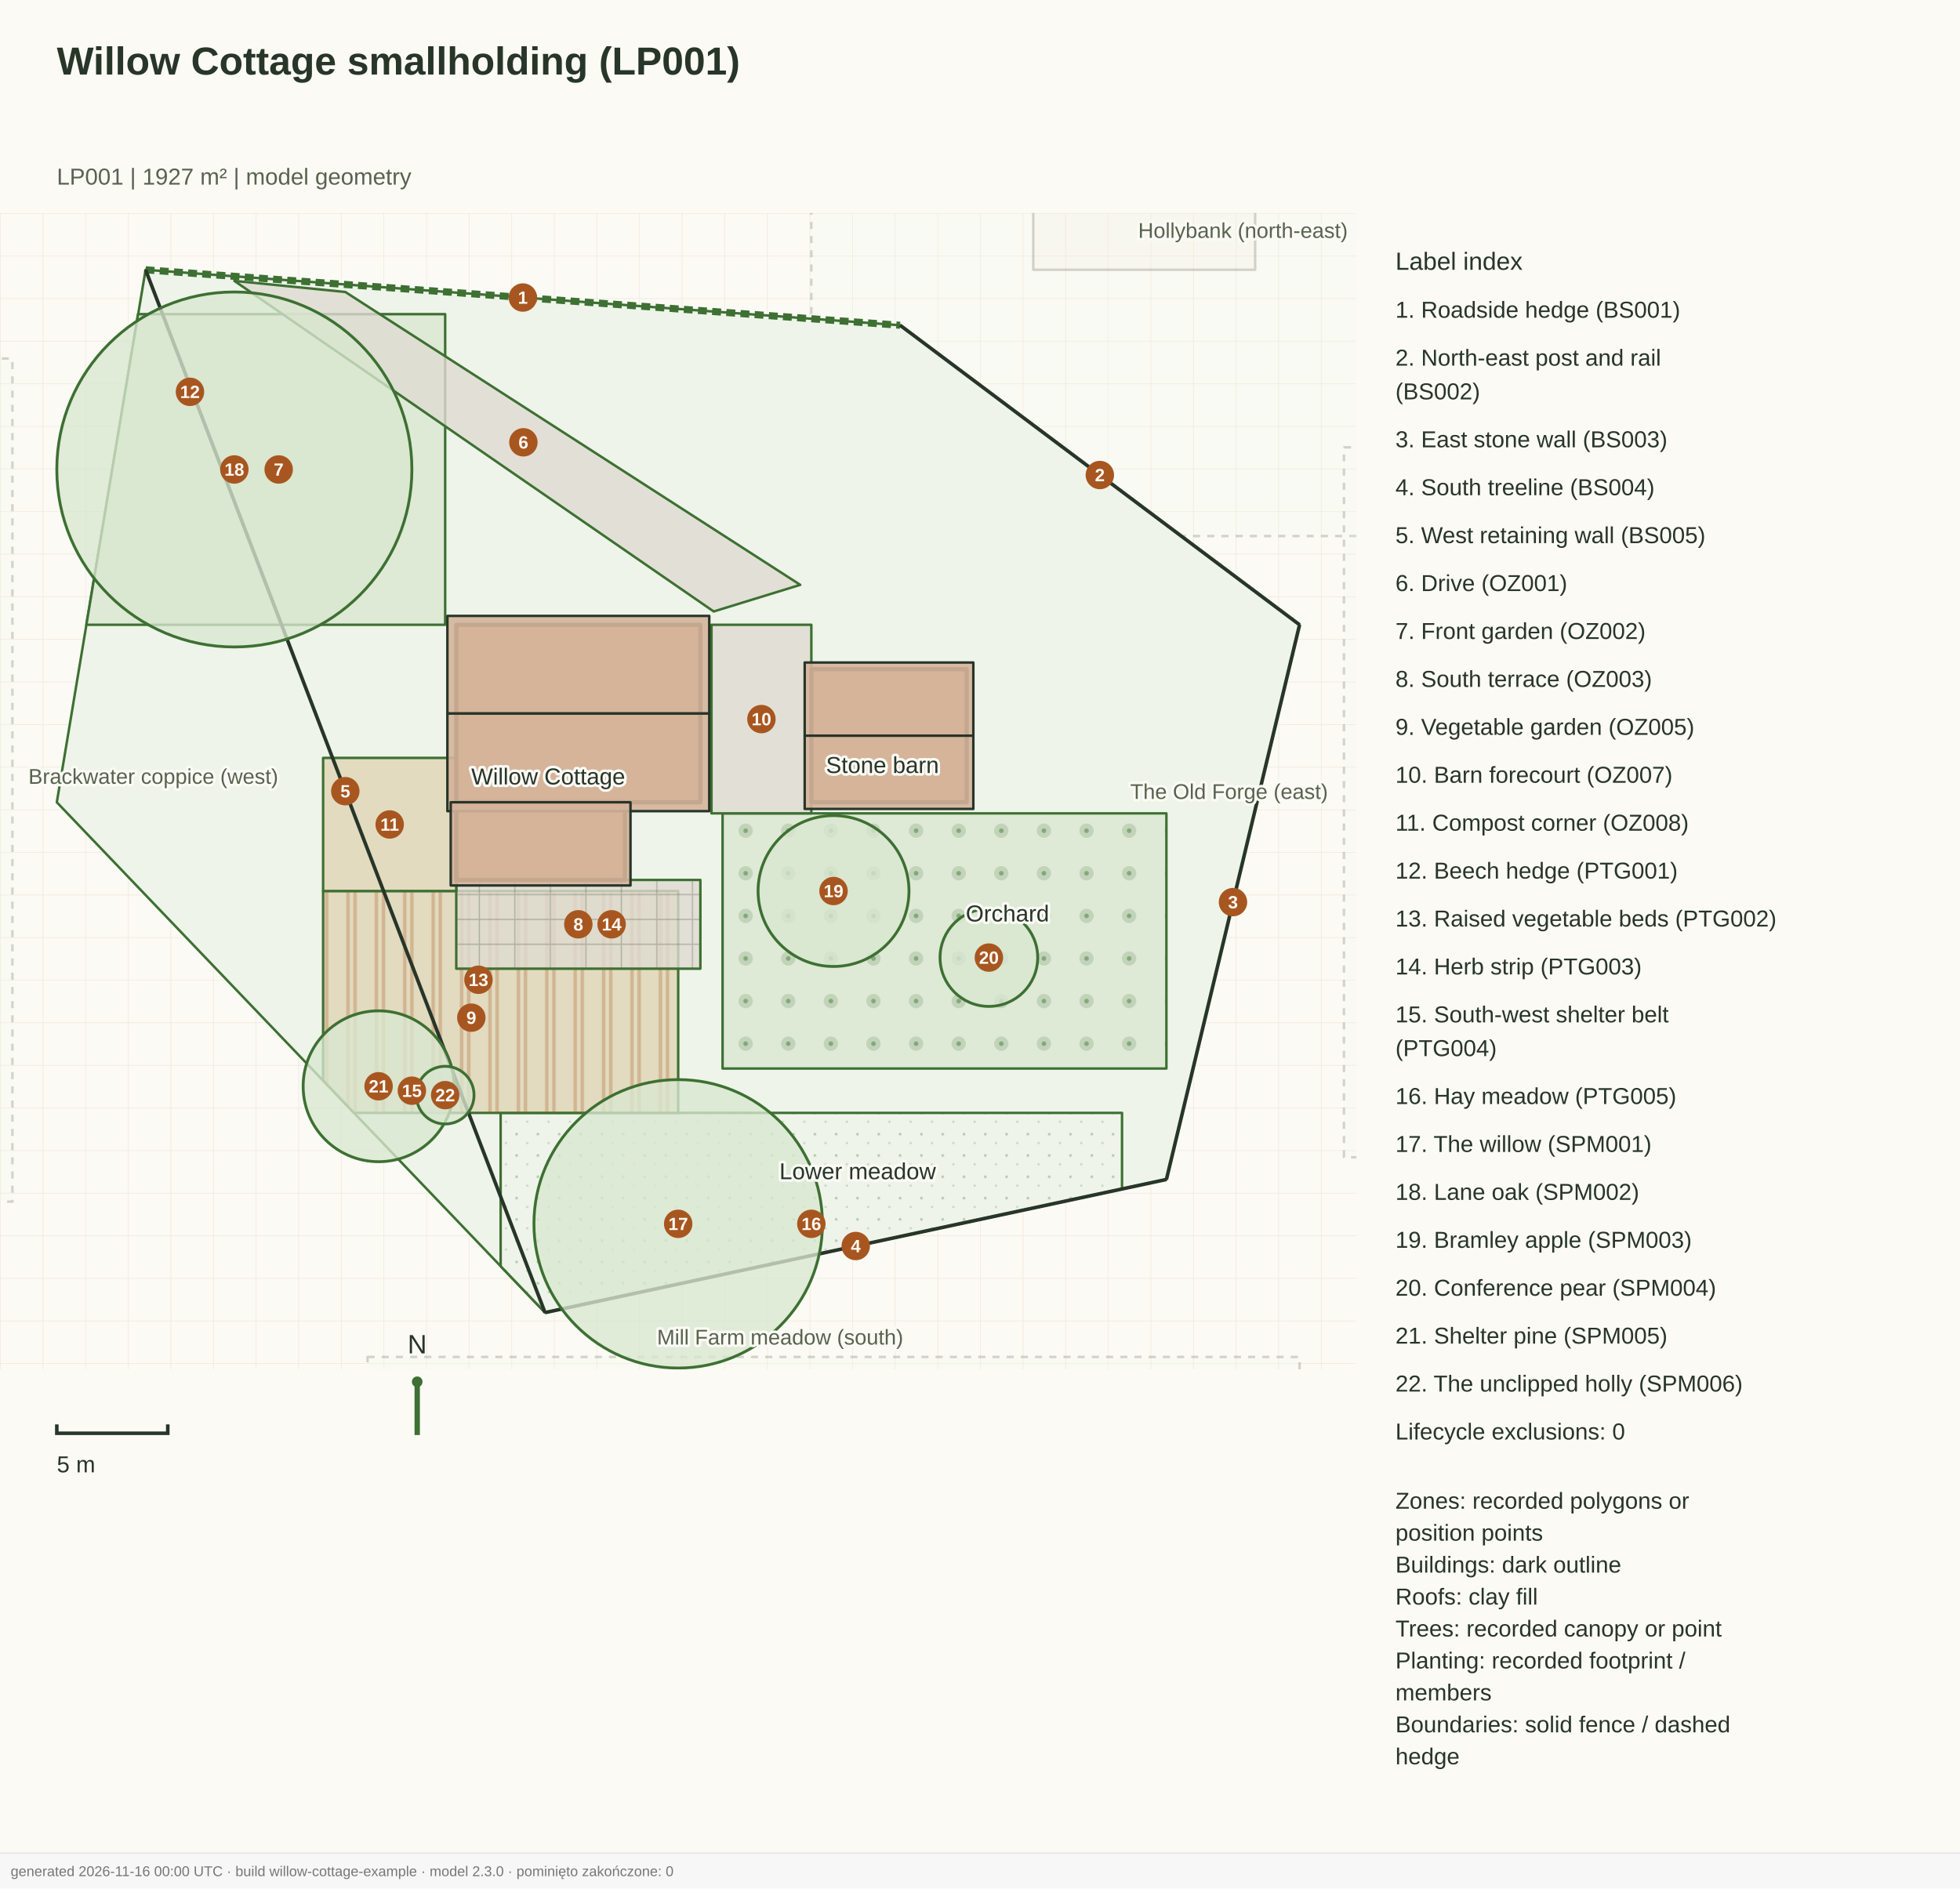
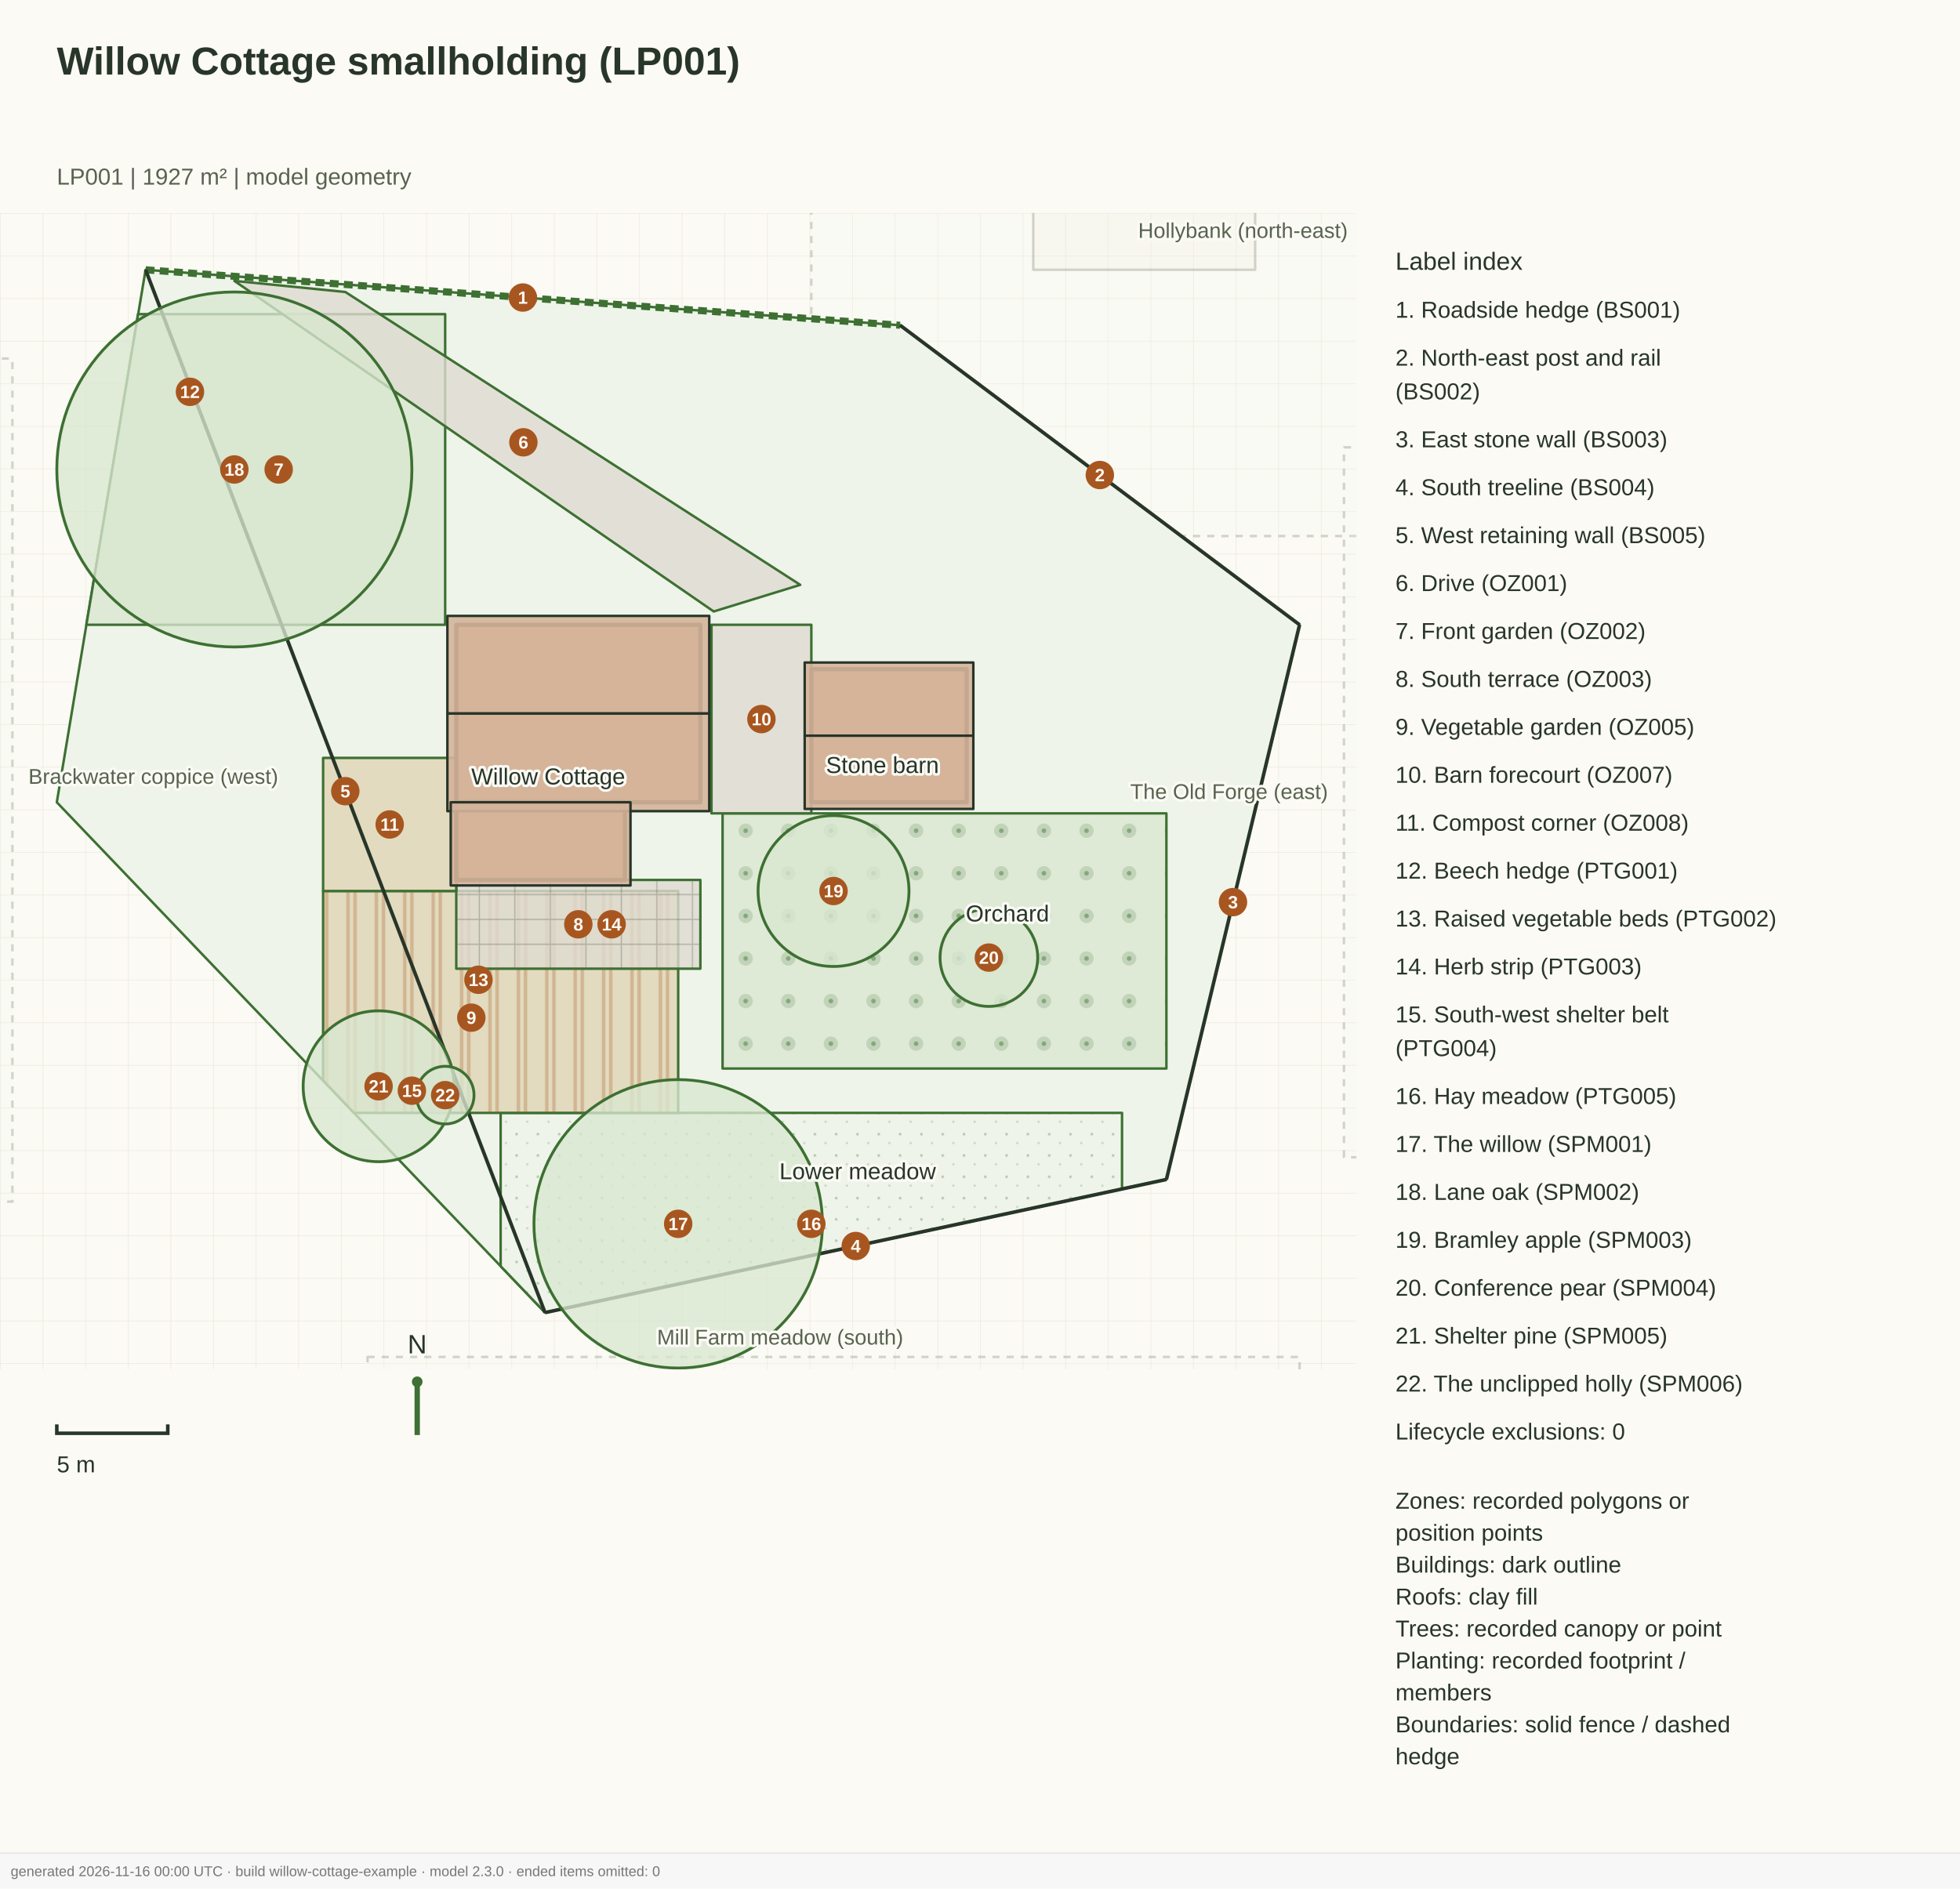
<svg xmlns="http://www.w3.org/2000/svg" width="1104.00" height="1064" viewBox="0 0 1104.00 1064" role="img" aria-labelledby="realm-4c-50-30-30-31-2d-6c-69-67-68-74-2d-61-32-62-34-39-30-33-35-title realm-4c-50-30-30-31-2d-6c-69-67-68-74-2d-61-32-62-34-39-30-33-35-description" font-family="'Segoe UI', Arial, sans-serif" fill="#283529">
  <defs>
    <clipPath id="realm-4c-50-30-30-31-2d-6c-69-67-68-74-2d-61-32-62-34-39-30-33-35-viewport">
      <rect x="0" y="120" width="764" height="651.5" />
    </clipPath>
    <pattern id="realm-4c-50-30-30-31-2d-6c-69-67-68-74-2d-61-32-62-34-39-30-33-35-stipple" width="12" height="12" patternUnits="userSpaceOnUse">
      <circle cx="3" cy="3" r="0.8" fill="#3d7032" opacity="0.3" />
      <circle cx="9" cy="8" r="0.7" fill="#3d7032" opacity="0.2" />
    </pattern>
    <pattern id="realm-4c-50-30-30-31-2d-6c-69-67-68-74-2d-61-32-62-34-39-30-33-35-orchard" width="24" height="24" patternUnits="userSpaceOnUse">
      <circle cx="12" cy="12" r="4" fill="#3d7032" opacity="0.18" />
      <circle cx="12" cy="12" r="1.3" fill="#3d7032" opacity="0.45" />
    </pattern>
    <pattern id="realm-4c-50-30-30-31-2d-6c-69-67-68-74-2d-61-32-62-34-39-30-33-35-beds" width="16" height="16" patternUnits="userSpaceOnUse">
      <path d="M 4 0 V 16 M 8 0 V 16" stroke="#a85620" stroke-width="2" opacity="0.28" />
    </pattern>
    <pattern id="realm-4c-50-30-30-31-2d-6c-69-67-68-74-2d-61-32-62-34-39-30-33-35-paving" width="20" height="14" patternUnits="userSpaceOnUse">
      <path d="M 0 0 H 20 M 0 14 H 20 M 10 0 V 14" fill="none" stroke="#58634f" stroke-width="0.7" opacity="0.35" />
    </pattern>
    <pattern id="realm-4c-50-30-30-31-2d-6c-69-67-68-74-2d-61-32-62-34-39-30-33-35-grid" width="24" height="24" patternUnits="userSpaceOnUse">
      <path d="M 24 0 H 0 V 24" fill="none" stroke="#e9e4d2" stroke-width="0.5" />
    </pattern>
    <pattern id="realm-4c-50-30-30-31-2d-6c-69-67-68-74-2d-61-32-62-34-39-30-33-35-hatch" width="12" height="12" patternUnits="userSpaceOnUse">
      <path d="M 0 12 L 12 0" fill="none" stroke="#3d7032" stroke-opacity="0.12" />
    </pattern>
  </defs>
  <rect width="100%" height="100%" fill="#fbfaf5" />
  <rect x="0" y="120" width="764" height="651.5" fill="url(#realm-4c-50-30-30-31-2d-6c-69-67-68-74-2d-61-32-62-34-39-30-33-35-grid)" />
  <text x="32" y="42" font-size="22" font-weight="600">Willow Cottage smallholding (LP001)</text>
  <text x="32" y="104" font-size="13" fill="#58634f">LP001 | 1927 m² | model geometry</text>
  <g data-layer="context" clip-path="url(#realm-4c-50-30-30-31-2d-6c-69-67-68-74-2d-61-32-62-34-39-30-33-35-viewport)">
    <g data-model-id="NP001" data-entity-id="NP001" aria-label="Hollybank (north-east)">
      <polygon points="457.00,-23.00 932.00,-23.00 932.00,302.00 457.00,302.00" fill="#eef4ea" stroke="#58634f" stroke-width="1.4" stroke-linejoin="round" fill-opacity="0.16" stroke-opacity="0.25" stroke-dasharray="4 4" />
    </g>
    <g data-model-id="NP001" data-entity-id="NP001" aria-label="Hollybank (north-east)">
      <polygon points="582.00,52.00 707.00,52.00 707.00,152.00 582.00,152.00" fill="#e9e4d2" stroke="#58634f" stroke-width="1.4" stroke-linejoin="round" fill-opacity="0.16" stroke-opacity="0.25" />
    </g>
    <g data-model-id="NP002" data-entity-id="NP002" aria-label="The Old Forge (east)">
      <polygon points="757.00,252.00 1057.00,252.00 1057.00,652.00 757.00,652.00" fill="#eef4ea" stroke="#58634f" stroke-width="1.4" stroke-linejoin="round" fill-opacity="0.16" stroke-opacity="0.25" stroke-dasharray="4 4" />
    </g>
    <g data-model-id="NP002" data-entity-id="NP002" aria-label="The Old Forge (east)">
      <polygon points="807.00,352.00 907.00,352.00 907.00,439.50 807.00,439.50" fill="#e9e4d2" stroke="#58634f" stroke-width="1.4" stroke-linejoin="round" fill-opacity="0.16" stroke-opacity="0.25" />
    </g>
    <g data-model-id="NP003" data-entity-id="NP003" aria-label="Mill Farm meadow (south)">
      <polygon points="207.00,764.50 732.00,764.50 732.00,1077.00 207.00,1077.00" fill="#eef4ea" stroke="#58634f" stroke-width="1.4" stroke-linejoin="round" fill-opacity="0.16" stroke-opacity="0.25" stroke-dasharray="4 4" />
    </g>
    <g data-model-id="NP004" data-entity-id="NP004" aria-label="Brackwater coppice (west)">
      <polygon points="-343.00,202.00 7.00,202.00 7.00,677.00 -343.00,677.00" fill="#eef4ea" stroke="#58634f" stroke-width="1.4" stroke-linejoin="round" fill-opacity="0.16" stroke-opacity="0.25" stroke-dasharray="4 4" />
    </g>
  </g>
  <g data-layer="parcel" clip-path="url(#realm-4c-50-30-30-31-2d-6c-69-67-68-74-2d-61-32-62-34-39-30-33-35-viewport)">
    <g data-model-id="LP001" data-entity-id="LP001" aria-label="Willow Cottage smallholding">
      <polygon points="82.00,152.00 507.00,183.25 732.00,352.00 657.00,664.50 307.00,739.50 32.00,452.00" fill="#eef4ea" stroke="#3d7032" stroke-width="1.4" stroke-linejoin="round" />
    </g>
  </g>
  <g data-layer="zones" clip-path="url(#realm-4c-50-30-30-31-2d-6c-69-67-68-74-2d-61-32-62-34-39-30-33-35-viewport)">
    <g data-model-id="OZ004" data-entity-id="OZ004" aria-label="Orchard">
      <polygon points="407.00,458.25 657.00,458.25 657.00,602.00 407.00,602.00" fill="#d9e6d0" stroke="#3d7032" stroke-width="1.4" stroke-linejoin="round" fill-opacity="0.8" />
      <polygon points="407.00,458.25 657.00,458.25 657.00,602.00 407.00,602.00" fill="url(#realm-4c-50-30-30-31-2d-6c-69-67-68-74-2d-61-32-62-34-39-30-33-35-orchard)" stroke="none" stroke-width="1.4" stroke-linejoin="round" />
    </g>
    <g data-model-id="OZ002" data-entity-id="OZ002" aria-label="Front garden">
      <polygon points="77.75,177.00 250.75,177.00 250.75,352.00 48.63,352.00" fill="#d9e6d0" stroke="#3d7032" stroke-width="1.4" stroke-linejoin="round" fill-opacity="0.8" />
    </g>
    <g data-model-id="OZ006" data-entity-id="OZ006" aria-label="Lower meadow">
      <polygon points="307.00,739.50 282.00,713.38 282.00,627.00 632.00,627.00 632.00,669.88" fill="#eef4ea" stroke="#3d7032" stroke-width="1.4" stroke-linejoin="round" fill-opacity="0.8" />
      <polygon points="307.00,739.50 282.00,713.38 282.00,627.00 632.00,627.00 632.00,669.88" fill="url(#realm-4c-50-30-30-31-2d-6c-69-67-68-74-2d-61-32-62-34-39-30-33-35-stipple)" stroke="none" stroke-width="1.4" stroke-linejoin="round" />
    </g>
    <g data-model-id="OZ005" data-entity-id="OZ005" aria-label="Vegetable garden">
      <polygon points="182.00,608.75 182.00,502.00 382.00,502.00 382.00,627.00 199.38,627.00" fill="#ded4b4" stroke="#3d7032" stroke-width="1.4" stroke-linejoin="round" fill-opacity="0.8" />
      <polygon points="182.00,608.75 182.00,502.00 382.00,502.00 382.00,627.00 199.38,627.00" fill="url(#realm-4c-50-30-30-31-2d-6c-69-67-68-74-2d-61-32-62-34-39-30-33-35-beds)" stroke="none" stroke-width="1.4" stroke-linejoin="round" />
    </g>
    <g data-model-id="OZ001" data-entity-id="OZ001" aria-label="Drive">
      <polygon points="132.00,158.25 194.50,164.50 450.75,329.50 402.00,344.50" fill="#dedbd1" stroke="#3d7032" stroke-width="1.4" stroke-linejoin="round" fill-opacity="0.8" />
    </g>
    <g data-model-id="OZ003" data-entity-id="OZ003" aria-label="South terrace">
      <polygon points="257.00,495.75 394.50,495.75 394.50,545.75 257.00,545.75" fill="#dedbd1" stroke="#3d7032" stroke-width="1.4" stroke-linejoin="round" fill-opacity="0.8" />
      <polygon points="257.00,495.75 394.50,495.75 394.50,545.75 257.00,545.75" fill="url(#realm-4c-50-30-30-31-2d-6c-69-67-68-74-2d-61-32-62-34-39-30-33-35-paving)" stroke="none" stroke-width="1.4" stroke-linejoin="round" />
    </g>
    <g data-model-id="OZ007" data-entity-id="OZ007" aria-label="Barn forecourt">
      <polygon points="400.75,352.00 457.00,352.00 457.00,458.25 400.75,458.25" fill="#dedbd1" stroke="#3d7032" stroke-width="1.4" stroke-linejoin="round" fill-opacity="0.8" />
    </g>
    <g data-model-id="OZ008" data-entity-id="OZ008" aria-label="Compost corner">
      <polygon points="182.00,427.00 257.00,427.00 257.00,502.00 182.00,502.00" fill="#ded4b4" stroke="#3d7032" stroke-width="1.4" stroke-linejoin="round" fill-opacity="0.8" />
    </g>
  </g>
  <g data-layer="buildings" clip-path="url(#realm-4c-50-30-30-31-2d-6c-69-67-68-74-2d-61-32-62-34-39-30-33-35-viewport)">
    <g data-model-id="WNG001" data-entity-id="WNG001" aria-label="Cottage main range">
      <polygon points="257.00,352.00 394.50,352.00 394.50,452.00 257.00,452.00" fill="#d5b49a" stroke="#283529" stroke-width="2.4" stroke-linejoin="round" />
    </g>
    <g data-model-id="WNG002" data-entity-id="WNG002" aria-label="Rear scullery lean-to">
      <polygon points="257.00,452.00 352.00,452.00 352.00,495.75 257.00,495.75" fill="#d5b49a" stroke="#283529" stroke-width="2.4" stroke-linejoin="round" />
    </g>
    <g data-model-id="WNG003" data-entity-id="WNG003" aria-label="Stone barn">
      <polygon points="457.00,377.00 544.50,377.00 544.50,452.00 457.00,452.00" fill="#d5b49a" stroke="#283529" stroke-width="2.4" stroke-linejoin="round" />
    </g>
  </g>
  <g data-layer="roofs" clip-path="url(#realm-4c-50-30-30-31-2d-6c-69-67-68-74-2d-61-32-62-34-39-30-33-35-viewport)">
    <g data-model-id="RFP001" data-entity-id="RFP001" aria-label="Roof BLD001">
      <polygon points="252.00,402.00 399.50,402.00 399.50,347.00 252.00,347.00" fill="#d5b49a" stroke="#283529" stroke-width="1.4" stroke-linejoin="round" fill-opacity="0.9" />
    </g>
    <g data-model-id="RFP002" data-entity-id="RFP002" aria-label="Roof BLD001">
      <polygon points="252.00,402.00 399.50,402.00 399.50,457.00 252.00,457.00" fill="#d5b49a" stroke="#283529" stroke-width="1.4" stroke-linejoin="round" fill-opacity="0.9" />
    </g>
    <g data-model-id="RFP003" data-entity-id="RFP003" aria-label="Roof BLD001">
      <polygon points="253.88,452.00 355.13,452.00 355.13,498.88 253.88,498.88" fill="#d5b49a" stroke="#283529" stroke-width="1.4" stroke-linejoin="round" fill-opacity="0.9" />
    </g>
    <g data-model-id="RFP004" data-entity-id="RFP004" aria-label="Roof BLD002">
      <polygon points="453.25,414.50 548.25,414.50 548.25,373.25 453.25,373.25" fill="#d5b49a" stroke="#283529" stroke-width="1.4" stroke-linejoin="round" fill-opacity="0.9" />
    </g>
    <g data-model-id="RFP005" data-entity-id="RFP005" aria-label="Roof BLD002">
      <polygon points="453.25,414.50 548.25,414.50 548.25,455.75 453.25,455.75" fill="#d5b49a" stroke="#283529" stroke-width="1.4" stroke-linejoin="round" fill-opacity="0.9" />
    </g>
  </g>
  <g data-layer="boundaries" clip-path="url(#realm-4c-50-30-30-31-2d-6c-69-67-68-74-2d-61-32-62-34-39-30-33-35-viewport)">
    <g data-model-id="BS001" data-entity-id="BS001" aria-label="Roadside hedge">
      <polyline points="82.00,152.00 507.00,183.25" fill="none" stroke="#3d7032" stroke-width="4" stroke-dasharray="5 3" />
    </g>
    <g data-model-id="BS002" data-entity-id="BS002" aria-label="North-east post and rail">
      <polyline points="507.00,183.25 732.00,352.00" fill="none" stroke="#283529" stroke-width="2" />
    </g>
    <g data-model-id="BS003" data-entity-id="BS003" aria-label="East stone wall">
      <polyline points="732.00,352.00 657.00,664.50" fill="none" stroke="#283529" stroke-width="2" />
    </g>
    <g data-model-id="BS004" data-entity-id="BS004" aria-label="South treeline">
      <polyline points="657.00,664.50 307.00,739.50" fill="none" stroke="#283529" stroke-width="2" />
    </g>
    <g data-model-id="BS005" data-entity-id="BS005" aria-label="West retaining wall">
      <polyline points="307.00,739.50 82.00,152.00" fill="none" stroke="#283529" stroke-width="2" />
    </g>
  </g>
  <g data-layer="planting" clip-path="url(#realm-4c-50-30-30-31-2d-6c-69-67-68-74-2d-61-32-62-34-39-30-33-35-viewport)">
    <g data-model-id="PTG001" data-entity-id="PTG001" aria-label="Beech hedge">
      <circle cx="107.00" cy="220.75" r="4.00" fill="#3d7032" stroke="#283529" stroke-width="1" />
    </g>
    <g data-model-id="PTG002" data-entity-id="PTG002" aria-label="Raised vegetable beds">
      <circle cx="269.50" cy="552.00" r="4.00" fill="#3d7032" stroke="#283529" stroke-width="1" />
    </g>
    <g data-model-id="PTG003" data-entity-id="PTG003" aria-label="Herb strip">
      <circle cx="344.50" cy="520.75" r="4.00" fill="#3d7032" stroke="#283529" stroke-width="1" />
    </g>
    <g data-model-id="PTG004" data-entity-id="PTG004" aria-label="South-west shelter belt">
      <circle cx="232.00" cy="614.50" r="4.00" fill="#3d7032" stroke="#283529" stroke-width="1" />
    </g>
    <g data-model-id="PTG005" data-entity-id="PTG005" aria-label="Hay meadow">
      <circle cx="457.00" cy="689.50" r="4.00" fill="#3d7032" stroke="#283529" stroke-width="1" />
    </g>
  </g>
  <g data-layer="canopies" clip-path="url(#realm-4c-50-30-30-31-2d-6c-69-67-68-74-2d-61-32-62-34-39-30-33-35-viewport)">
    <g data-model-id="SPM001" data-entity-id="SPM001" aria-label="The willow">
      <circle cx="382.00" cy="689.50" r="81.25" fill="#d9e6d0" fill-opacity="0.78" stroke="#3d7032" stroke-width="1.6" />
      <circle cx="382.00" cy="689.50" r="3.00" fill="#3d7032" stroke="#283529" stroke-width="1" />
    </g>
    <g data-model-id="SPM002" data-entity-id="SPM002" aria-label="Lane oak">
      <circle cx="132.00" cy="264.50" r="100.00" fill="#d9e6d0" fill-opacity="0.78" stroke="#3d7032" stroke-width="1.6" />
      <circle cx="132.00" cy="264.50" r="3.00" fill="#3d7032" stroke="#283529" stroke-width="1" />
    </g>
    <g data-model-id="SPM003" data-entity-id="SPM003" aria-label="Bramley apple">
      <circle cx="469.50" cy="502.00" r="42.50" fill="#d9e6d0" fill-opacity="0.78" stroke="#3d7032" stroke-width="1.6" />
      <circle cx="469.50" cy="502.00" r="3.00" fill="#3d7032" stroke="#283529" stroke-width="1" />
    </g>
    <g data-model-id="SPM004" data-entity-id="SPM004" aria-label="Conference pear">
      <circle cx="557.00" cy="539.50" r="27.50" fill="#d9e6d0" fill-opacity="0.78" stroke="#3d7032" stroke-width="1.6" />
      <circle cx="557.00" cy="539.50" r="3.00" fill="#3d7032" stroke="#283529" stroke-width="1" />
    </g>
    <g data-model-id="SPM005" data-entity-id="SPM005" aria-label="Shelter pine">
      <circle cx="213.25" cy="612.00" r="42.50" fill="#d9e6d0" fill-opacity="0.78" stroke="#3d7032" stroke-width="1.6" />
      <circle cx="213.25" cy="612.00" r="3.00" fill="#3d7032" stroke="#283529" stroke-width="1" />
    </g>
    <g data-model-id="SPM006" data-entity-id="SPM006" aria-label="The unclipped holly">
      <circle cx="250.75" cy="617.00" r="16.25" fill="#d9e6d0" fill-opacity="0.78" stroke="#3d7032" stroke-width="1.6" />
      <circle cx="250.75" cy="617.00" r="3.00" fill="#3d7032" stroke="#283529" stroke-width="1" />
    </g>
  </g>
  <g data-layer="labels" clip-path="url(#realm-4c-50-30-30-31-2d-6c-69-67-68-74-2d-61-32-62-34-39-30-33-35-viewport)">
    <text data-model-id="BLD001" x="265.43" y="441.94" font-size="13" fill="#283529" stroke="#fbfaf5" stroke-width="3" paint-order="stroke" stroke-linejoin="round">Willow Cottage</text>
    <text data-model-id="BLD002" x="465.25" y="435.50" font-size="13" fill="#283529" stroke="#fbfaf5" stroke-width="3" paint-order="stroke" stroke-linejoin="round">Stone barn</text>
    <g data-model-id="BS001" data-marker-number="1">
      <circle cx="294.50" cy="167.63" r="8" fill="#a85620" />
      <text x="294.50" y="171.13" text-anchor="middle" font-size="10" font-weight="600" fill="#fbfaf5">1</text>
    </g>
    <g data-model-id="BS002" data-marker-number="2">
      <circle cx="619.50" cy="267.63" r="8" fill="#a85620" />
      <text x="619.50" y="271.13" text-anchor="middle" font-size="10" font-weight="600" fill="#fbfaf5">2</text>
    </g>
    <g data-model-id="BS003" data-marker-number="3">
      <circle cx="694.50" cy="508.25" r="8" fill="#a85620" />
      <text x="694.50" y="511.75" text-anchor="middle" font-size="10" font-weight="600" fill="#fbfaf5">3</text>
    </g>
    <g data-model-id="BS004" data-marker-number="4">
      <circle cx="482.00" cy="702.00" r="8" fill="#a85620" />
      <text x="482.00" y="705.50" text-anchor="middle" font-size="10" font-weight="600" fill="#fbfaf5">4</text>
    </g>
    <g data-model-id="BS005" data-marker-number="5">
      <circle cx="194.50" cy="445.75" r="8" fill="#a85620" />
      <text x="194.50" y="449.25" text-anchor="middle" font-size="10" font-weight="600" fill="#fbfaf5">5</text>
    </g>
    <g data-model-id="OZ001" data-marker-number="6">
      <circle cx="294.81" cy="249.19" r="8" fill="#a85620" />
      <text x="294.81" y="252.69" text-anchor="middle" font-size="10" font-weight="600" fill="#fbfaf5">6</text>
    </g>
    <g data-model-id="OZ002" data-marker-number="7">
      <circle cx="156.97" cy="264.50" r="8" fill="#a85620" />
      <text x="156.97" y="268.00" text-anchor="middle" font-size="10" font-weight="600" fill="#fbfaf5">7</text>
    </g>
    <g data-model-id="OZ003" data-marker-number="8">
      <circle cx="325.75" cy="520.75" r="8" fill="#a85620" />
      <text x="325.75" y="524.25" text-anchor="middle" font-size="10" font-weight="600" fill="#fbfaf5">8</text>
    </g>
    <text data-model-id="OZ004" x="544.00" y="519.13" font-size="13" fill="#283529" stroke="#fbfaf5" stroke-width="3" paint-order="stroke" stroke-linejoin="round">Orchard</text>
    <g data-model-id="OZ005" data-marker-number="9">
      <circle cx="265.48" cy="573.35" r="8" fill="#a85620" />
      <text x="265.48" y="576.85" text-anchor="middle" font-size="10" font-weight="600" fill="#fbfaf5">9</text>
    </g>
    <text data-model-id="OZ006" x="439.00" y="664.35" font-size="13" fill="#283529" stroke="#fbfaf5" stroke-width="3" paint-order="stroke" stroke-linejoin="round">Lower meadow</text>
    <g data-model-id="OZ007" data-marker-number="10">
      <circle cx="428.88" cy="405.13" r="8" fill="#a85620" />
      <text x="428.88" y="408.63" text-anchor="middle" font-size="10" font-weight="600" fill="#fbfaf5">10</text>
    </g>
    <g data-model-id="OZ008" data-marker-number="11">
      <circle cx="219.50" cy="464.50" r="8" fill="#a85620" />
      <text x="219.50" y="468.00" text-anchor="middle" font-size="10" font-weight="600" fill="#fbfaf5">11</text>
    </g>
    <g data-model-id="PTG001" data-marker-number="12">
      <circle cx="107.00" cy="220.75" r="8" fill="#a85620" />
      <text x="107.00" y="224.25" text-anchor="middle" font-size="10" font-weight="600" fill="#fbfaf5">12</text>
    </g>
    <g data-model-id="PTG002" data-marker-number="13">
      <circle cx="269.50" cy="552.00" r="8" fill="#a85620" />
      <text x="269.50" y="555.50" text-anchor="middle" font-size="10" font-weight="600" fill="#fbfaf5">13</text>
    </g>
    <g data-model-id="PTG003" data-marker-number="14">
      <circle cx="344.50" cy="520.75" r="8" fill="#a85620" />
      <text x="344.50" y="524.25" text-anchor="middle" font-size="10" font-weight="600" fill="#fbfaf5">14</text>
    </g>
    <g data-model-id="PTG004" data-marker-number="15">
      <circle cx="232.00" cy="614.50" r="8" fill="#a85620" />
      <text x="232.00" y="618.00" text-anchor="middle" font-size="10" font-weight="600" fill="#fbfaf5">15</text>
    </g>
    <g data-model-id="PTG005" data-marker-number="16">
      <circle cx="457.00" cy="689.50" r="8" fill="#a85620" />
      <text x="457.00" y="693.00" text-anchor="middle" font-size="10" font-weight="600" fill="#fbfaf5">16</text>
    </g>
    <g data-model-id="SPM001" data-marker-number="17">
      <circle cx="382.00" cy="689.50" r="8" fill="#a85620" />
      <text x="382.00" y="693.00" text-anchor="middle" font-size="10" font-weight="600" fill="#fbfaf5">17</text>
    </g>
    <g data-model-id="SPM002" data-marker-number="18">
      <circle cx="132.00" cy="264.50" r="8" fill="#a85620" />
      <text x="132.00" y="268.00" text-anchor="middle" font-size="10" font-weight="600" fill="#fbfaf5">18</text>
    </g>
    <g data-model-id="SPM003" data-marker-number="19">
      <circle cx="469.50" cy="502.00" r="8" fill="#a85620" />
      <text x="469.50" y="505.50" text-anchor="middle" font-size="10" font-weight="600" fill="#fbfaf5">19</text>
    </g>
    <g data-model-id="SPM004" data-marker-number="20">
      <circle cx="557.00" cy="539.50" r="8" fill="#a85620" />
      <text x="557.00" y="543.00" text-anchor="middle" font-size="10" font-weight="600" fill="#fbfaf5">20</text>
    </g>
    <g data-model-id="SPM005" data-marker-number="21">
      <circle cx="213.25" cy="612.00" r="8" fill="#a85620" />
      <text x="213.25" y="615.50" text-anchor="middle" font-size="10" font-weight="600" fill="#fbfaf5">21</text>
    </g>
    <g data-model-id="SPM006" data-marker-number="22">
      <circle cx="250.75" cy="617.00" r="8" fill="#a85620" />
      <text x="250.75" y="620.50" text-anchor="middle" font-size="10" font-weight="600" fill="#fbfaf5">22</text>
    </g>
  </g>
  <g data-layer="legend">
    <text data-model-id="NP001" x="700.11" y="134.00" text-anchor="middle" font-size="12" fill="#58634f" stroke="#fbfaf5" stroke-width="3" paint-order="stroke" stroke-linejoin="round">Hollybank (north-east)</text>
    <text data-model-id="NP002" x="748.00" y="450.11" text-anchor="end" font-size="12" fill="#58634f" stroke="#fbfaf5" stroke-width="3" paint-order="stroke" stroke-linejoin="round">The Old Forge (east)</text>
    <text data-model-id="NP003" x="439.43" y="757.50" text-anchor="middle" font-size="12" fill="#58634f" stroke="#fbfaf5" stroke-width="3" paint-order="stroke" stroke-linejoin="round">Mill Farm meadow (south)</text>
    <text data-model-id="NP004" x="16.00" y="441.59" text-anchor="start" font-size="12" fill="#58634f" stroke="#fbfaf5" stroke-width="3" paint-order="stroke" stroke-linejoin="round">Brackwater coppice (west)</text>
    <path d="M 235 808.5 l -0.00 -30.00" stroke="#3d7032" stroke-width="3" />
    <circle cx="235.00" cy="778.50" r="3" fill="#3d7032" />
    <text x="235.00" y="762.50" text-anchor="middle" font-size="15">N</text>
    <text x="786" y="850" font-size="13">Zones: recorded polygons or</text>
    <text x="786" y="868" font-size="13">position points</text>
    <text x="786" y="886" font-size="13">Buildings: dark outline</text>
    <text x="786" y="904" font-size="13">Roofs: clay fill</text>
    <text x="786" y="922" font-size="13">Trees: recorded canopy or point</text>
    <text x="786" y="940" font-size="13">Planting: recorded footprint /</text>
    <text x="786" y="958" font-size="13">members</text>
    <text x="786" y="976" font-size="13">Boundaries: solid fence / dashed</text>
    <text x="786" y="994" font-size="13">hedge</text>
  </g>
  <g data-layer="label-index" transform="translate(0 0)">
    <text x="786" y="152" font-size="14">Label index</text>
    <text x="786" y="179" font-size="13">1. Roadside hedge (BS001)</text>
    <text x="786" y="206" font-size="13">2. North-east post and rail</text>
    <text x="786" y="225" font-size="13">(BS002)</text>
    <text x="786" y="252" font-size="13">3. East stone wall (BS003)</text>
    <text x="786" y="279" font-size="13">4. South treeline (BS004)</text>
    <text x="786" y="306" font-size="13">5. West retaining wall (BS005)</text>
    <text x="786" y="333" font-size="13">6. Drive (OZ001)</text>
    <text x="786" y="360" font-size="13">7. Front garden (OZ002)</text>
    <text x="786" y="387" font-size="13">8. South terrace (OZ003)</text>
    <text x="786" y="414" font-size="13">9. Vegetable garden (OZ005)</text>
    <text x="786" y="441" font-size="13">10. Barn forecourt (OZ007)</text>
    <text x="786" y="468" font-size="13">11. Compost corner (OZ008)</text>
    <text x="786" y="495" font-size="13">12. Beech hedge (PTG001)</text>
    <text x="786" y="522" font-size="13">13. Raised vegetable beds (PTG002)</text>
    <text x="786" y="549" font-size="13">14. Herb strip (PTG003)</text>
    <text x="786" y="576" font-size="13">15. South-west shelter belt</text>
    <text x="786" y="595" font-size="13">(PTG004)</text>
    <text x="786" y="622" font-size="13">16. Hay meadow (PTG005)</text>
    <text x="786" y="649" font-size="13">17. The willow (SPM001)</text>
    <text x="786" y="676" font-size="13">18. Lane oak (SPM002)</text>
    <text x="786" y="703" font-size="13">19. Bramley apple (SPM003)</text>
    <text x="786" y="730" font-size="13">20. Conference pear (SPM004)</text>
    <text x="786" y="757" font-size="13">21. Shelter pine (SPM005)</text>
    <text x="786" y="784" font-size="13">22. The unclipped holly (SPM006)</text>
    <text x="786" y="811" font-size="13">Lifecycle exclusions: 0</text>
  </g>
  <g data-layer="scale">
    <path d="M 32 802.5 V 807.5 H 94.50 V 802.5" fill="none" stroke="#283529" stroke-width="2" />
    <text x="32" y="829.5" font-size="13">5 m</text>
  </g>
  <g id="archally-provenance" data-generated-build="willow-cottage-example">
    <rect x="0" y="1044" width="1104" height="20" fill="#f7f7f7" />
    <line x1="0" y1="1044" x2="1104" y2="1044" stroke="#ddd" stroke-width="0.5" />
-     <text x="6" y="1057" font-size="8" fill="#777">generated 2026-11-16 00:00 UTC · build willow-cottage-example · model 2.3.0 · pominięto zakończone: 0</text>
+     <text x="6" y="1057" font-size="8" fill="#777">generated 2026-11-16 00:00 UTC · build willow-cottage-example · model 2.3.0 · ended items omitted: 0</text>
  </g>
</svg>
